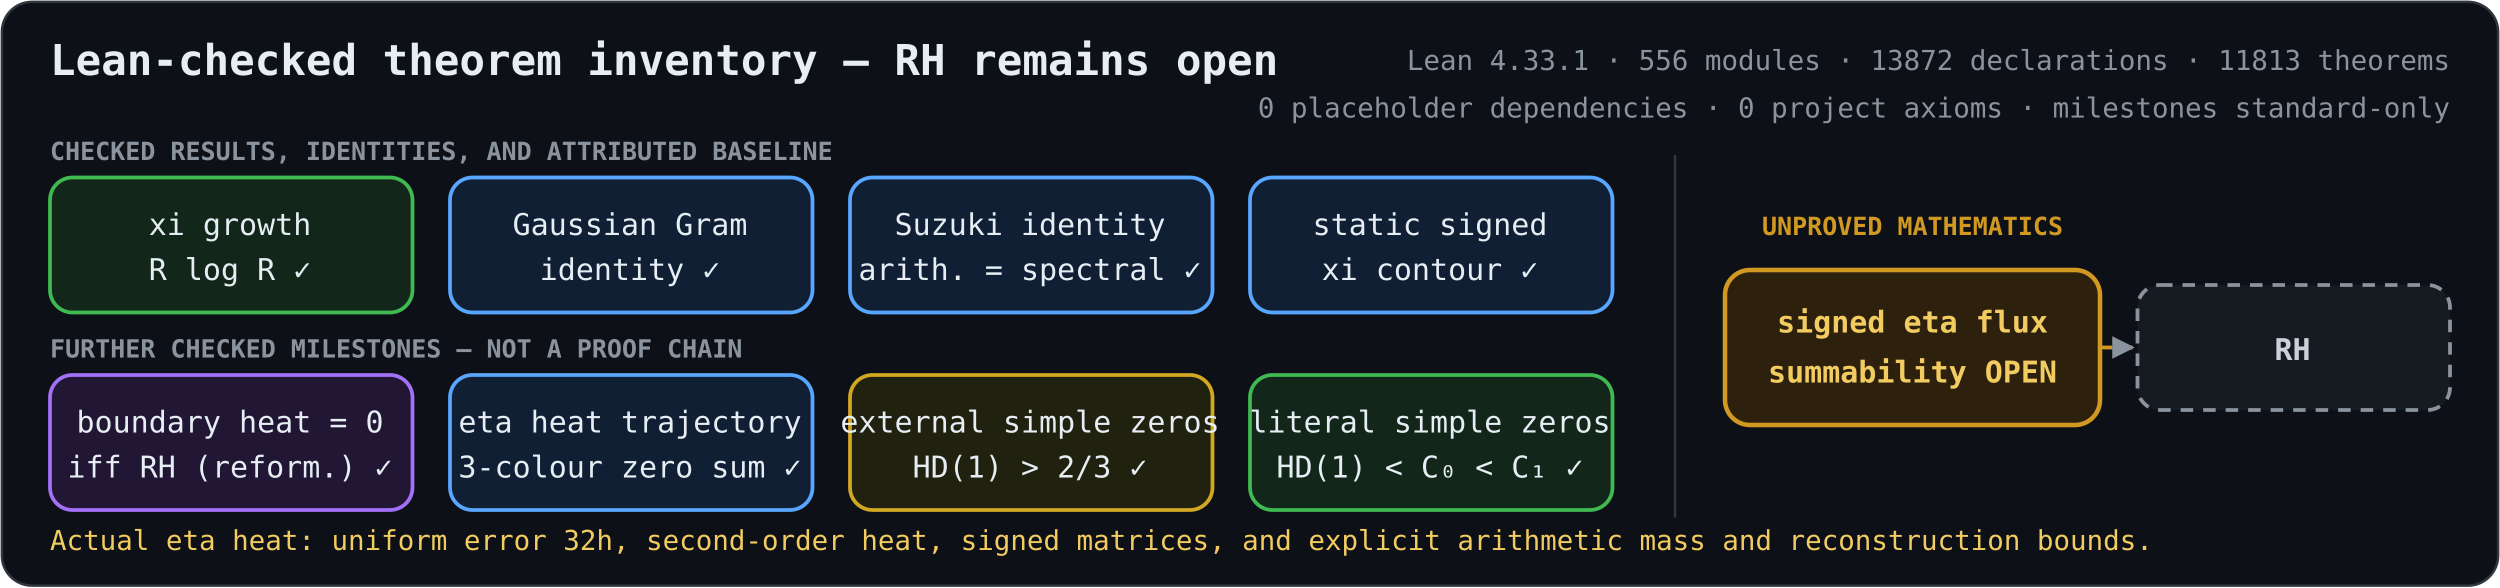
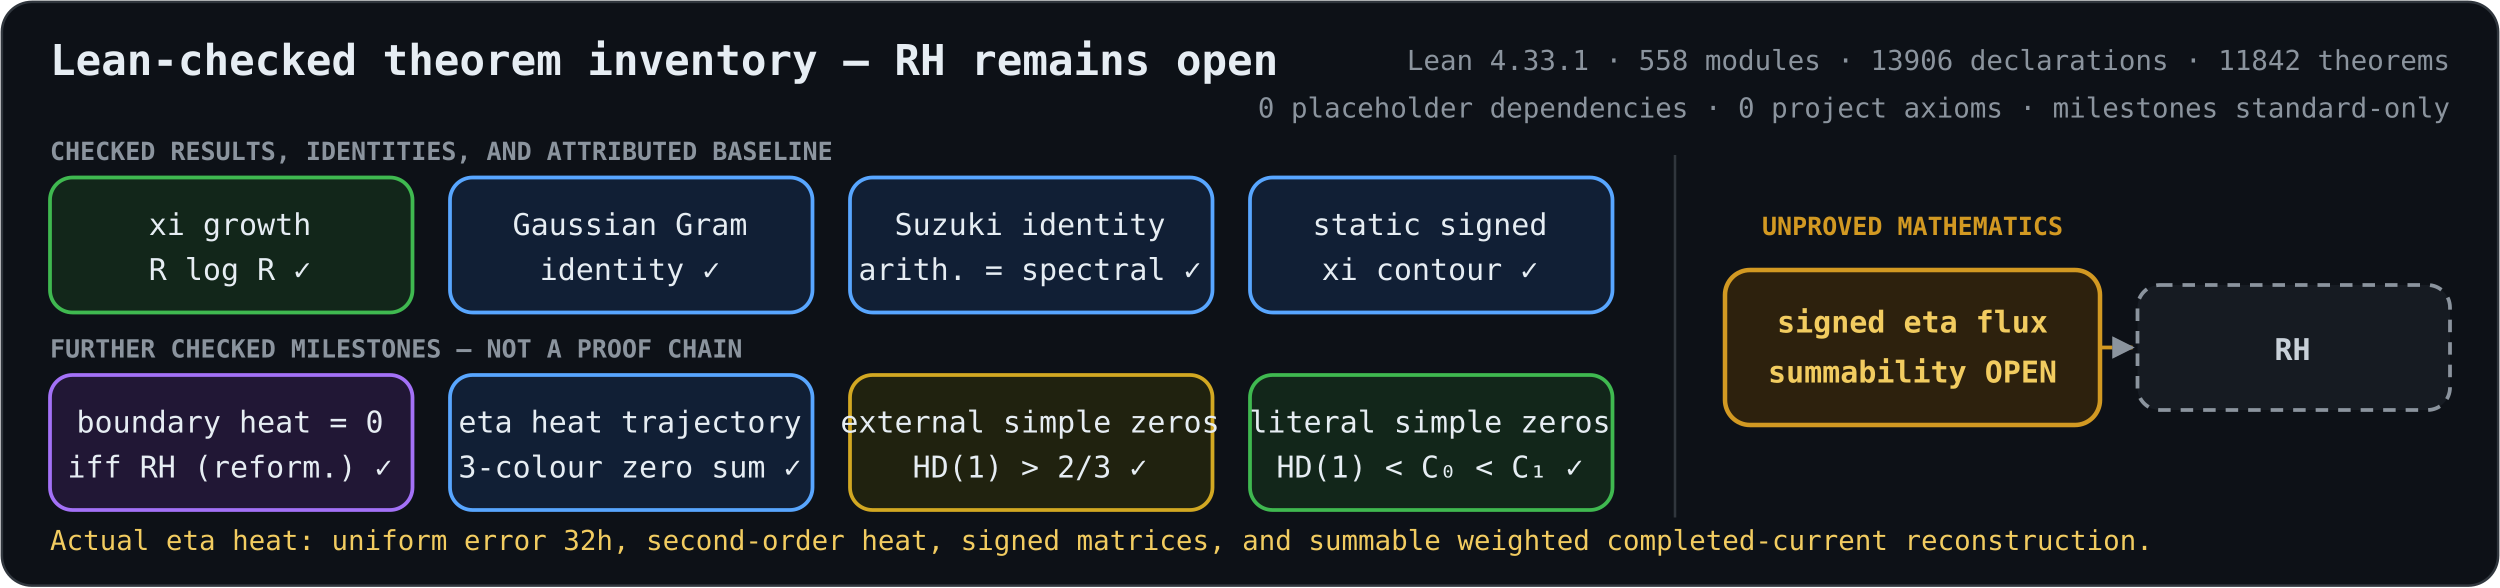
<svg xmlns="http://www.w3.org/2000/svg" role="img" aria-labelledby="title description" viewBox="0 0 1000 235">
  <defs>
    <marker id="arrow" viewBox="0 0 10 10" refX="9" refY="5" markerWidth="6" markerHeight="6" orient="auto-start-reverse">
      <path d="M 0 0 L 10 5 L 0 10 z" fill="#8b949e" />
    </marker>
    <style>
      .bg { fill: #0d1117; stroke: #30363d; }
      text { fill: #e6edf3; font-family: ui-monospace, SFMono-Regular, Menlo, Consolas, monospace; font-size: 12px; text-anchor: middle; }
      .heading { font-size: 17px; font-weight: 700; text-anchor: start; }
      .metrics { fill: #8b949e; font-size: 11px; text-anchor: end; }
      .proved rect { fill: #12261a; stroke: #3fb950; stroke-width: 1.5; }
      .proved.equivalence rect { fill: #211735; stroke: #a371f7; }
      .proved.bridge rect { fill: #111f35; stroke: #58a6ff; }
      .proved.external rect { fill: #20220f; stroke: #d2a822; }
      .open rect { fill: #2d210d; stroke: #d29922; stroke-width: 1.8; }
      .goal rect { fill: #161b22; stroke: #8b949e; stroke-width: 1.5; stroke-dasharray: 5 4; }
      .open text { fill: #f2cc60; font-weight: 700; }
      .goal text { fill: #c9d1d9; font-weight: 700; }
      .open-edge { fill: none; stroke: #d29922; stroke-width: 1.5; stroke-dasharray: 5 4; marker-end: url(#arrow); }
      .section { fill: #8b949e; font-size: 10px; font-weight: 700; text-anchor: start; }
      .gap-label { fill: #d29922; font-size: 10px; font-weight: 700; }
      .frontier { fill: #f2cc60; font-size: 11px; text-anchor: start; }
    </style>
  </defs>
  <rect class="bg" x="0.75" y="0.75" width="998.5" height="233.5" rx="12" />
  <text class="heading" x="20" y="30">Lean-checked theorem inventory — RH remains open</text>
-   <text class="metrics" x="980" y="28">Lean 4.33.1 · 556 modules · 13872 declarations · 11813 theorems</text>
+   <text class="metrics" x="980" y="28">Lean 4.33.1 · 558 modules · 13906 declarations · 11842 theorems</text>
  <text class="metrics" x="980" y="47">0 placeholder dependencies · 0 project axioms · milestones standard-only</text>
  <text class="section" x="20" y="64">CHECKED RESULTS, IDENTITIES, AND ATTRIBUTED BASELINE</text>
  <text class="section" x="20" y="143">FURTHER CHECKED MILESTONES — NOT A PROOF CHAIN</text>
  <line x1="670" y1="62" x2="670" y2="207" stroke="#30363d" />
  <text class="gap-label" x="765" y="94">UNPROVED MATHEMATICS</text>
  <path class="open-edge" d="M840 139 H853" />
  <g class="proved unconditional">
    <rect x="20" y="71" width="145" height="54" rx="9" />
    <text x="92" y="94">xi growth</text>
    <text x="92" y="112">R log R  ✓</text>
  </g>
  <g class="proved bridge">
    <rect x="180" y="71" width="145" height="54" rx="9" />
    <text x="252" y="94">Gaussian Gram</text>
    <text x="252" y="112">identity  ✓</text>
  </g>
  <g class="proved bridge">
    <rect x="340" y="71" width="145" height="54" rx="9" />
    <text x="412" y="94">Suzuki identity</text>
    <text x="412" y="112">arith. = spectral  ✓</text>
  </g>
  <g class="proved bridge">
    <rect x="500" y="71" width="145" height="54" rx="9" />
    <text x="572" y="94">static signed</text>
    <text x="572" y="112">xi contour  ✓</text>
  </g>
  <g class="proved equivalence">
    <rect x="20" y="150" width="145" height="54" rx="9" />
    <text x="92" y="173">boundary heat = 0</text>
    <text x="92" y="191">iff RH (reform.)  ✓</text>
  </g>
  <g class="proved bridge">
    <rect x="180" y="150" width="145" height="54" rx="9" />
    <text x="252" y="173">eta heat trajectory</text>
    <text x="252" y="191">3-colour zero sum  ✓</text>
  </g>
  <g class="proved external">
    <rect x="340" y="150" width="145" height="54" rx="9" />
    <text x="412" y="173">external simple zeros</text>
    <text x="412" y="191">HD(1) &gt; 2/3  ✓</text>
  </g>
  <g class="proved unconditional">
    <rect x="500" y="150" width="145" height="54" rx="9" />
    <text x="572" y="173">literal simple zeros</text>
    <text x="572" y="191">HD(1) &lt; C₀ &lt; C₁  ✓</text>
  </g>
  <g class="open">
    <rect x="690" y="108" width="150" height="62" rx="10" />
    <text x="765" y="133">signed eta flux</text>
    <text x="765" y="153">summability OPEN</text>
  </g>
  <g class="goal">
    <rect x="855" y="114" width="125" height="50" rx="9" />
    <text x="917" y="144">RH</text>
  </g>
-   <text class="frontier" x="20" y="220">Actual eta heat: uniform error 32h, second-order heat, signed matrices, and explicit arithmetic mass and reconstruction bounds.</text>
+   <text class="frontier" x="20" y="220">Actual eta heat: uniform error 32h, second-order heat, signed matrices, and summable weighted completed-current reconstruction.</text>
</svg>
